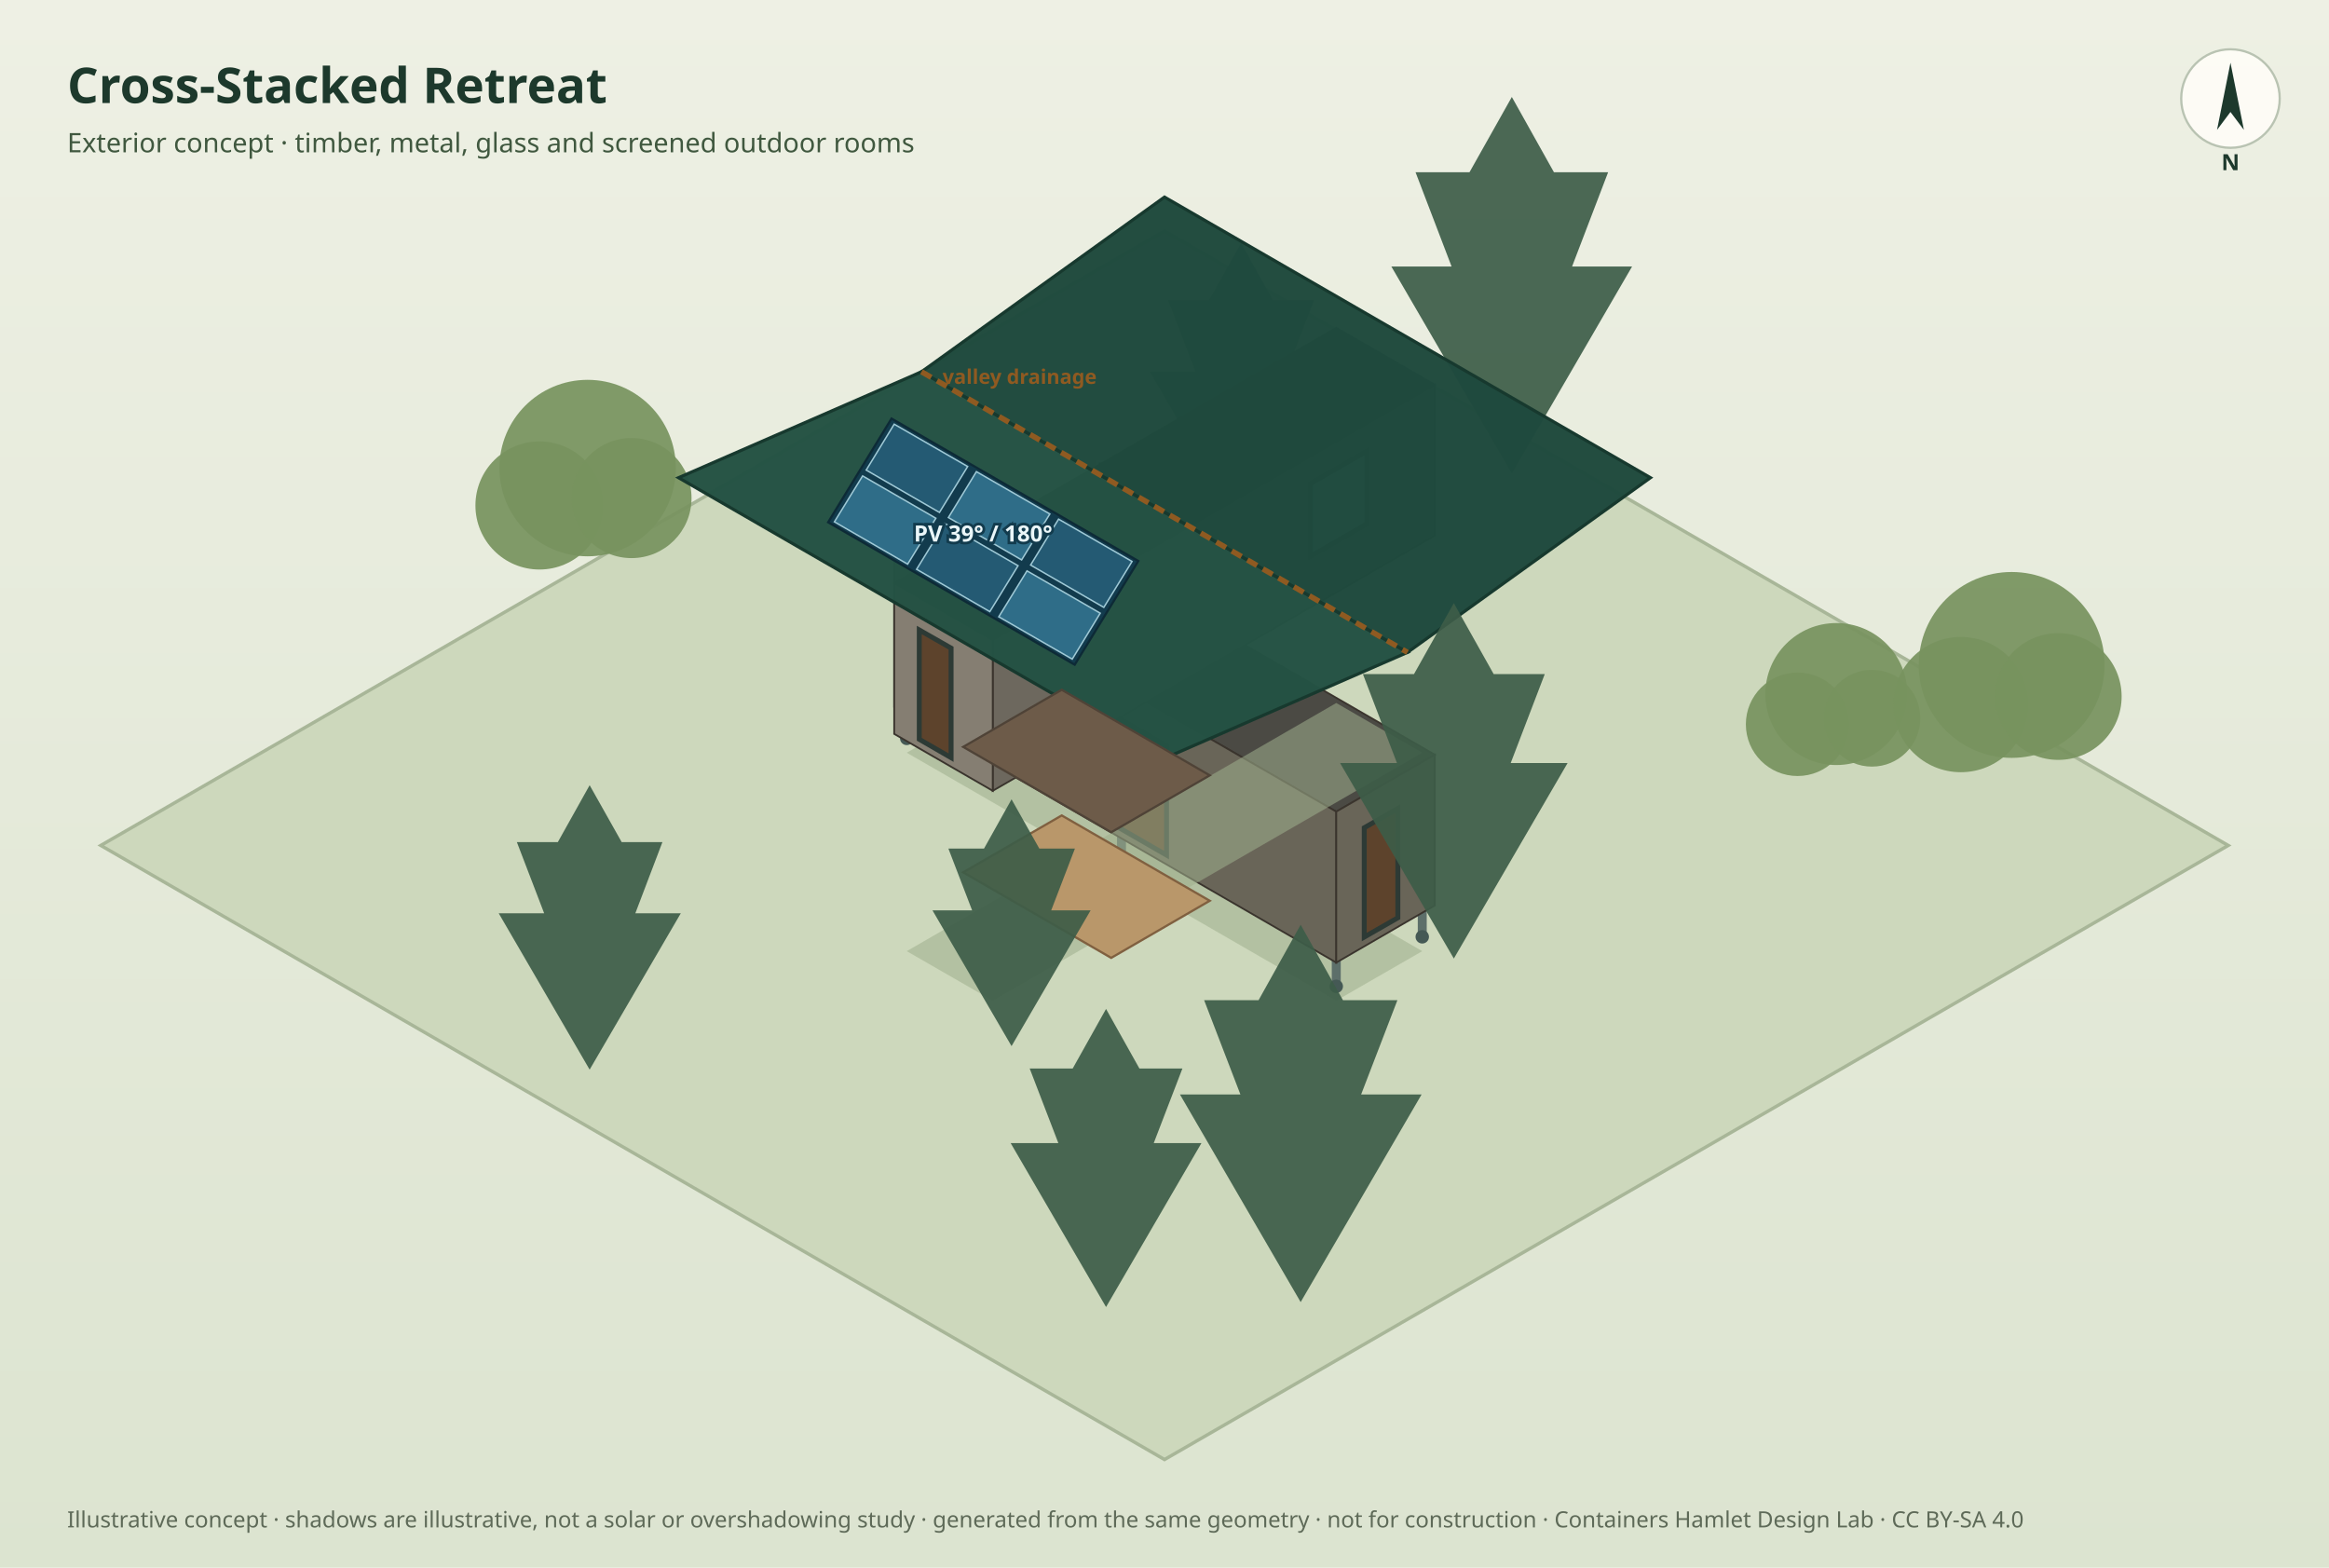
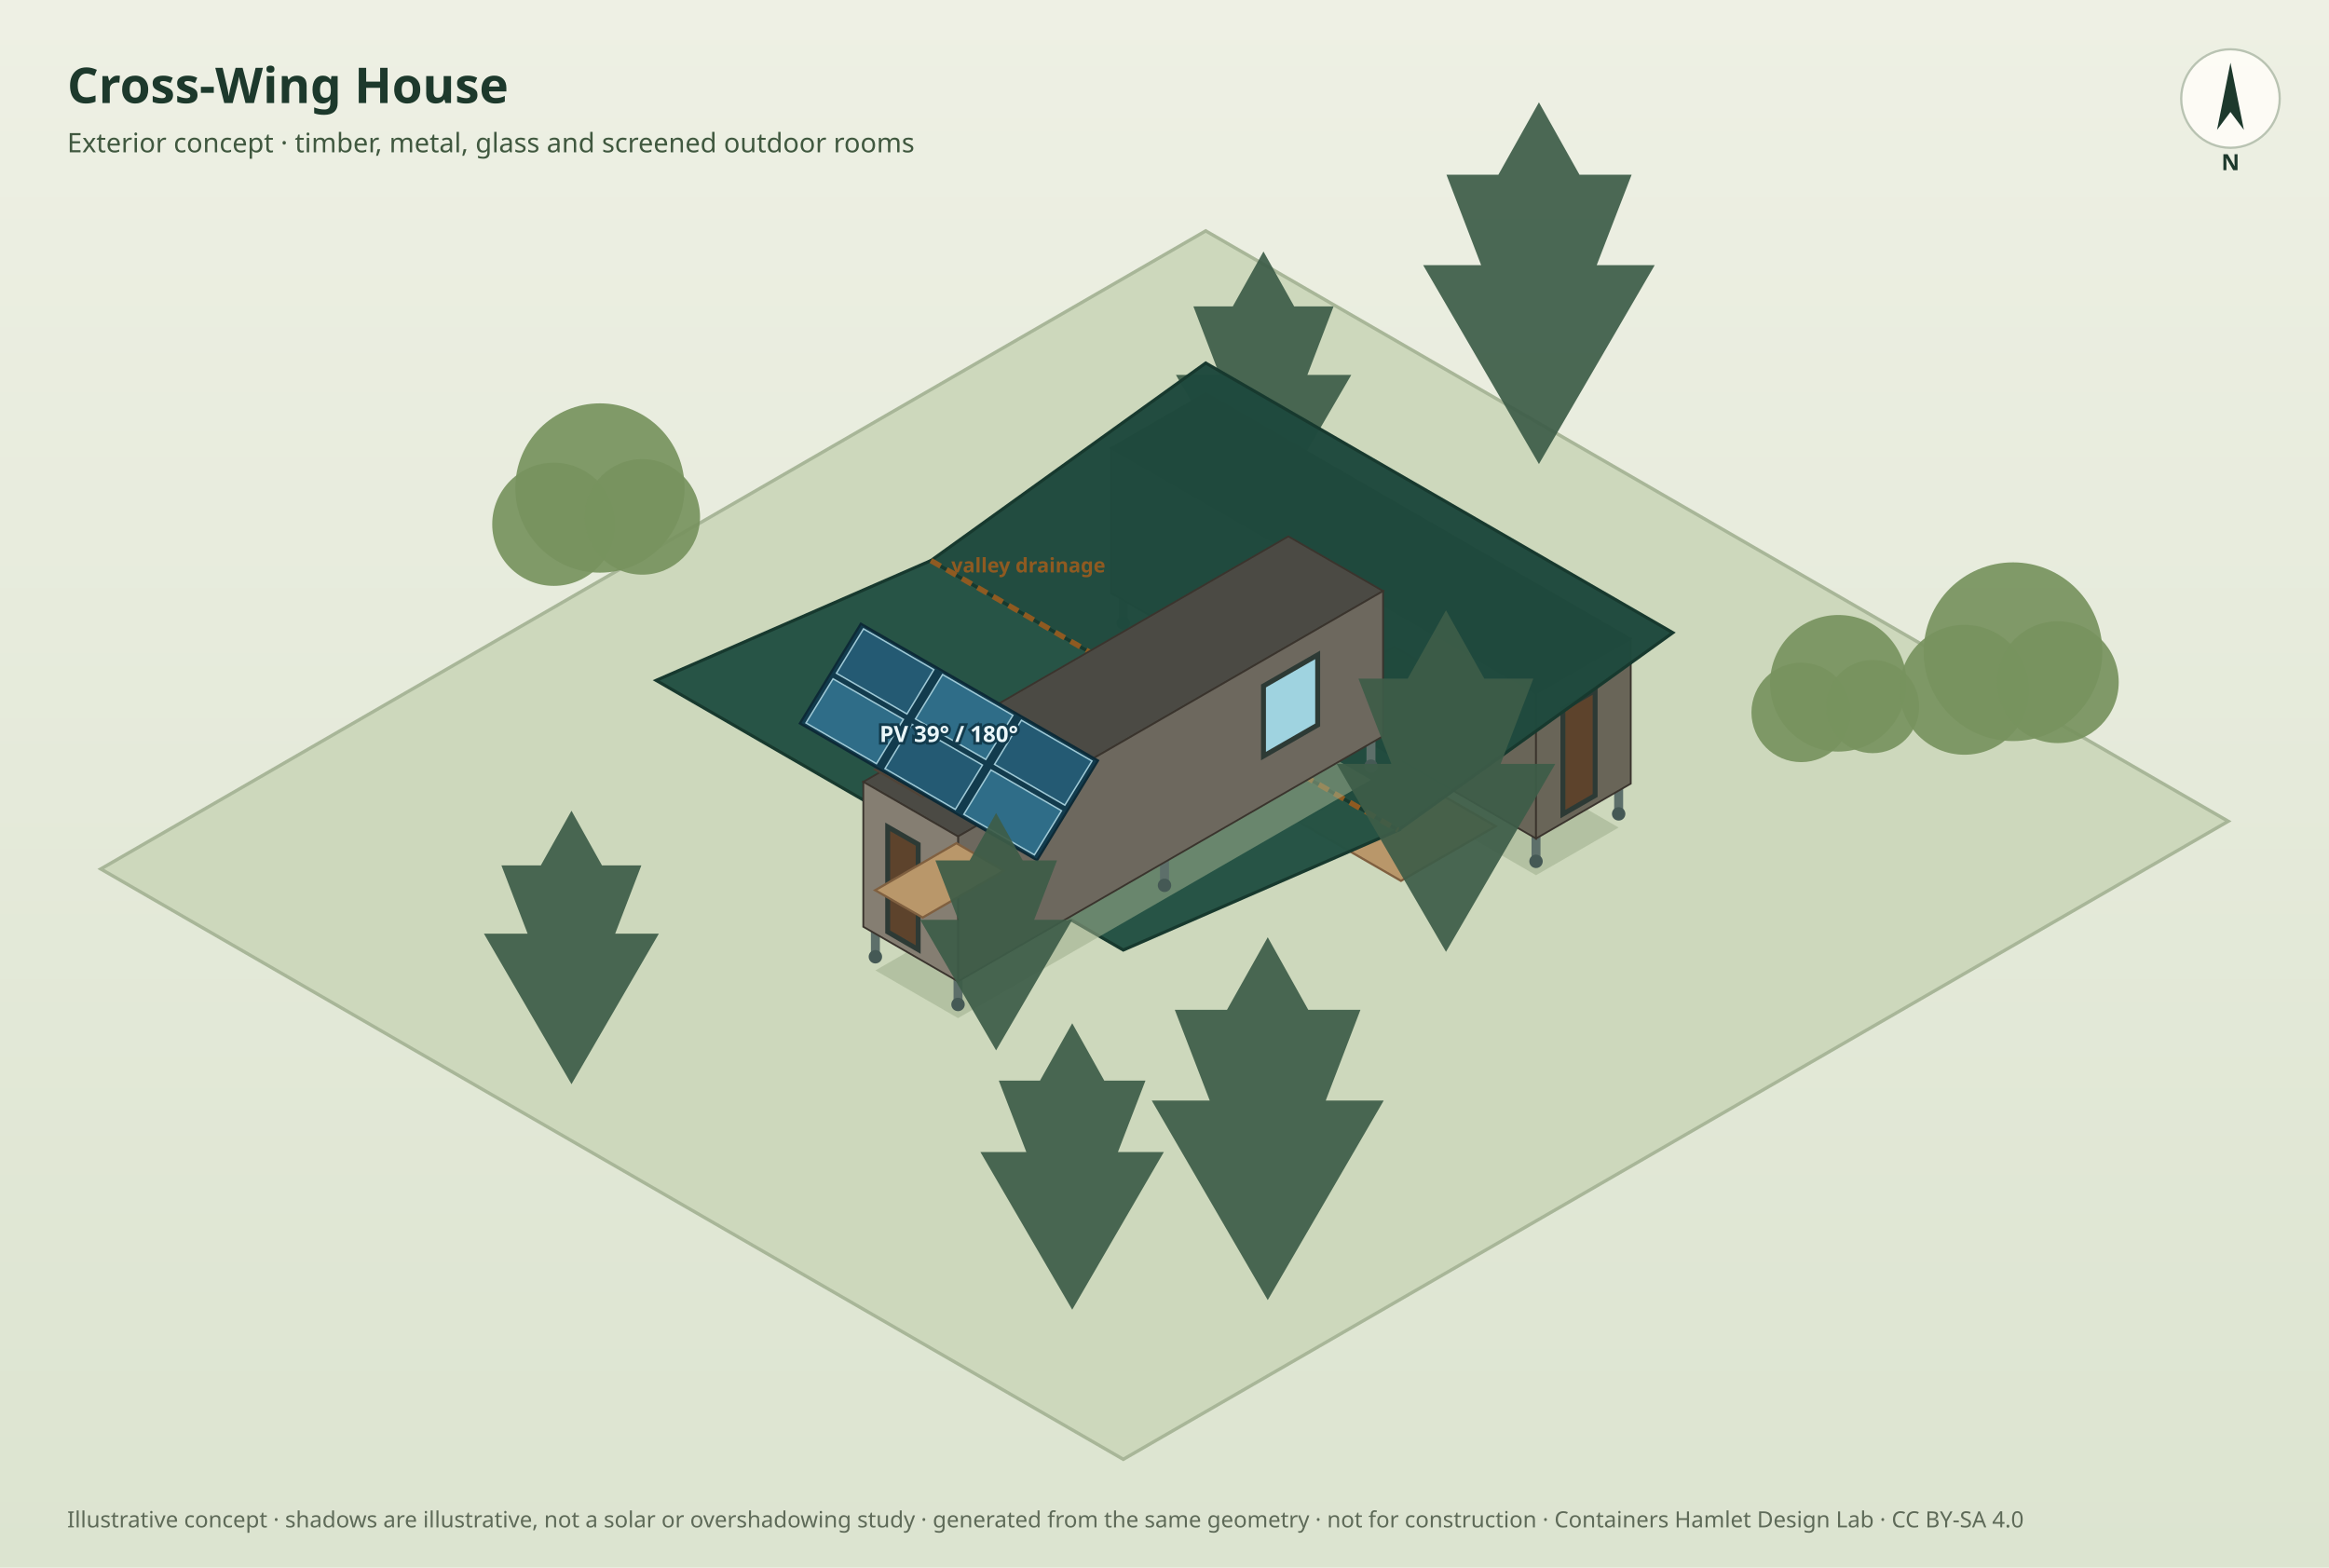
- <svg xmlns="http://www.w3.org/2000/svg" viewBox="0 0 1040 700" role="img" aria-labelledby="concept-hamlet-cross-stacked-retreat-exterior-t concept-hamlet-cross-stacked-retreat-exterior-d" data-plan-scale="18.2" data-plan-width="1040">
+ <svg xmlns="http://www.w3.org/2000/svg" viewBox="0 0 1040 700" role="img" aria-labelledby="concept-hamlet-cross-stacked-retreat-exterior-t concept-hamlet-cross-stacked-retreat-exterior-d" data-plan-scale="17.5" data-plan-width="1040">
  <defs>
    <linearGradient id="concept-hamlet-cross-stacked-retreat-exterior-sky" x1="0" y1="0" x2="0" y2="1">
      <stop offset="0" stop-color="#eef0e4" />
      <stop offset="1" stop-color="#dce4d0" />
    </linearGradient>
  </defs>
  <rect width="1040" height="700" fill="url(#concept-hamlet-cross-stacked-retreat-exterior-sky)" />
-   <path d="M520 103.2L995 377.5L520 651.7L45 377.5Z" fill="#cdd8bc" stroke="#a8b698" stroke-width="1.5" />
+   <path d="M538.4 103.1L995 366.7L501.6 651.6L45 388Z" fill="#cdd8bc" stroke="#a8b698" stroke-width="1.5" />
  <g fill="#78935f" fill-opacity="0.92">
-     <circle cx="820" cy="309.9" r="31.7" />
-     <circle cx="802.7" cy="323.4" r="23.1" />
-     <circle cx="835.9" cy="320.7" r="21.6" />
+     <circle cx="820.9" cy="305.1" r="30.5" />
+     <circle cx="804.3" cy="318.1" r="22.2" />
+     <circle cx="836.2" cy="315.5" r="20.8" />
+   </g>
+   <g fill="#78935f" fill-opacity="0.92">
+     <circle cx="898.9" cy="291" r="39.9" />
+     <circle cx="877.2" cy="308" r="29" />
+     <circle cx="918.9" cy="304.6" r="27.2" />
  </g>
  <g fill="#3d5d48" fill-opacity="0.92">
-     <path d="M554.2 235.9L594.9 165.9L574.5 165.9L586.8 134L568.4 134L554.2 108.6L539.9 134L521.6 134L533.8 165.9L513.4 165.9Z" />
+     <path d="M564.2 234.7L603.4 167.4L583.8 167.4L595.5 136.8L577.9 136.8L564.2 112.3L550.5 136.8L532.9 136.8L544.6 167.4L525.1 167.4Z" />
  </g>
  <g fill="#3d5d48" fill-opacity="0.92">
-     <path d="M675.1 211.4L728.8 119L702 119L718.1 76.9L693.9 76.9L675.1 43.3L656.2 76.9L632.1 76.9L648.2 119L621.3 119Z" />
+     <path d="M687.2 207.2L738.9 118.4L713 118.4L728.6 78L705.3 78L687.2 45.7L669.1 78L645.9 78L661.4 118.4L635.5 118.4Z" />
  </g>
  <g fill="#78935f" fill-opacity="0.92">
-     <circle cx="262.4" cy="209" r="39.4" />
-     <circle cx="240.9" cy="225.7" r="28.6" />
-     <circle cx="282" cy="222.4" r="26.8" />
+     <circle cx="267.9" cy="217.9" r="37.8" />
+     <circle cx="247.3" cy="234.1" r="27.5" />
+     <circle cx="286.8" cy="230.8" r="25.8" />
  </g>
-   <path d="M443.3 313.9 635.1 424.7 596.7 446.8 404.9 336.1Z" fill="#9eae8d" fill-opacity="0.55" />
-   <line x1="443.3" y1="307.6" x2="443.3" y2="293.6" stroke="#5d6f6a" stroke-width="4" />
-   <circle cx="443.3" cy="307.6" r="3" fill="#455955" />
-   <line x1="635.1" y1="418.3" x2="635.1" y2="404.3" stroke="#5d6f6a" stroke-width="4" />
-   <circle cx="635.1" cy="418.3" r="3" fill="#455955" />
-   <line x1="596.7" y1="440.4" x2="596.7" y2="426.5" stroke="#5d6f6a" stroke-width="4" />
-   <circle cx="596.7" cy="440.4" r="3" fill="#455955" />
-   <line x1="404.9" y1="329.7" x2="404.9" y2="315.7" stroke="#5d6f6a" stroke-width="4" />
-   <circle cx="404.9" cy="329.7" r="3" fill="#455955" />
-   <line x1="539.2" y1="362.9" x2="539.2" y2="349" stroke="#5d6f6a" stroke-width="4" />
-   <circle cx="539.2" cy="362.9" r="3" fill="#455955" />
-   <line x1="500.8" y1="385.1" x2="500.8" y2="371.1" stroke="#5d6f6a" stroke-width="4" />
-   <circle cx="500.8" cy="385.1" r="3" fill="#455955" />
-   <path d="M443.3 223 640.7 337 596.7 362.4 399.3 248.4Z" fill="#4b4a44" stroke="#3a342d" stroke-width="0.8" />
-   <path d="M399.3 315.7 596.7 429.8 596.7 362.4 399.3 248.4Z" fill="#696558" stroke="#3a342d" stroke-width="0.8" />
-   <path d="M640.7 404.3 596.7 429.8 596.7 362.4 640.7 337Z" fill="#696558" stroke="#3a342d" stroke-width="0.8" />
-   <path d="M476.8 356.4 520.9 381.8 520.9 333 476.8 307.6Z" fill="#5d432c" stroke="#2d3a35" stroke-width="2.2" />
-   <path d="M624.2 409.8 609.2 418.4 609.2 369.6 624.2 361Z" fill="#5d432c" stroke="#2d3a35" stroke-width="2.2" />
-   <path d="M635.1 336.1 443.3 446.8 404.9 424.7 596.7 313.9Z" fill="#9eae8d" fill-opacity="0.55" />
-   <text x="520" y="213.7" text-anchor="middle" font-family="system-ui, sans-serif" font-size="10" font-weight="800" fill="#1d392c" stroke="#faf8f2" stroke-width="2.4" paint-order="stroke">M2 · LEVEL 2</text>
-   <path d="M640.7 171.8 443.3 285.8 399.3 260.4 596.7 146.4Z" fill="#4b4a44" stroke="#3a342d" stroke-width="0.8" />
-   <path d="M640.7 239.1 443.3 353.1 443.3 285.8 640.7 171.8Z" fill="#6d685e" stroke="#3a342d" stroke-width="0.8" />
-   <path d="M443.3 353.1 399.3 327.7 399.3 260.4 443.3 285.8Z" fill="#857e72" stroke="#3a342d" stroke-width="0.8" />
-   <path d="M610.4 233.9 585.2 248.4 585.2 215.9 610.4 201.4Z" fill="#9fd3e0" stroke="#2d3a35" stroke-width="2.2" />
-   <path d="M424.7 338.3 410.5 330.1 410.5 281.3 424.7 289.4Z" fill="#5d432c" stroke="#2d3a35" stroke-width="2.2" />
-   <path d="M303 213.3 520 338.6 628.5 291.3 411.5 166Z" fill="#245244" fill-opacity="0.98" stroke="#17392e" stroke-width="1.4" />
-   <path d="M520 88 737 213.3 628.5 291.3 411.5 166Z" fill="#1f4a3d" fill-opacity="0.98" stroke="#17392e" stroke-width="1.4" />
-   <path d="M411.5 166 628.5 291.3" stroke="#8f5a21" stroke-width="2.4" stroke-dasharray="5 3" />
-   <text x="420.9" y="171.4" font-family="system-ui, sans-serif" font-size="9" font-weight="800" fill="#8f5a21">valley drainage</text>
-   <path d="M474.1 364.1 540.2 402.2 496.2 427.7 430.1 389.5Z" fill="#b9976a" stroke="#806040" stroke-width="1" />
-   <path d="M474.1 308 540.2 346.2 496.2 371.6 430.1 333.5Z" fill="#6d5b49" stroke="#4f4337" stroke-width="1" />
-   <path d="M369.8 233.2 479.9 296.8 508.3 250.5 398.1 186.9Z" fill="#123b4d" stroke="#0d2a36" stroke-width="1" />
-   <path d="M372.6 233 405.3 251.9 417.9 231.4 385.2 212.5Z" fill="#2f6d88" stroke="#9fc9d6" stroke-width="0.65" />
-   <path d="M409.3 254.2 442 273.1 454.6 252.6 421.9 233.7Z" fill="#245a73" stroke="#9fc9d6" stroke-width="0.65" />
-   <path d="M446 275.4 478.8 294.3 491.3 273.8 458.6 254.9Z" fill="#2f6d88" stroke="#9fc9d6" stroke-width="0.65" />
-   <path d="M386.8 209.9 419.5 228.8 432.1 208.3 399.3 189.4Z" fill="#245a73" stroke="#9fc9d6" stroke-width="0.65" />
-   <path d="M423.5 231.1 456.2 250 468.8 229.5 436 210.6Z" fill="#2f6d88" stroke="#9fc9d6" stroke-width="0.65" />
-   <path d="M460.2 252.3 492.9 271.2 505.5 250.7 472.7 231.8Z" fill="#245a73" stroke="#9fc9d6" stroke-width="0.65" />
-   <text x="439" y="241.8" text-anchor="middle" font-family="system-ui, sans-serif" font-size="10" font-weight="800" fill="#eaf6f9" stroke="#123b4d" stroke-width="2.4" paint-order="stroke">PV 39° / 180°</text>
+   <path d="M538.4 263 722.8 369.5 685.9 390.8 501.6 284.3Z" fill="#9eae8d" fill-opacity="0.55" />
+   <line x1="538.4" y1="256.9" x2="538.4" y2="243.5" stroke="#5d6f6a" stroke-width="4" />
+   <circle cx="538.4" cy="256.9" r="3" fill="#455955" />
+   <line x1="722.8" y1="363.4" x2="722.8" y2="349.9" stroke="#5d6f6a" stroke-width="4" />
+   <circle cx="722.8" cy="363.4" r="3" fill="#455955" />
+   <line x1="685.9" y1="384.6" x2="685.9" y2="371.2" stroke="#5d6f6a" stroke-width="4" />
+   <circle cx="685.9" cy="384.6" r="3" fill="#455955" />
+   <line x1="501.6" y1="278.2" x2="501.6" y2="264.8" stroke="#5d6f6a" stroke-width="4" />
+   <circle cx="501.6" cy="278.2" r="3" fill="#455955" />
+   <line x1="630.6" y1="310.1" x2="630.6" y2="296.7" stroke="#5d6f6a" stroke-width="4" />
+   <circle cx="630.6" cy="310.1" r="3" fill="#455955" />
+   <line x1="593.8" y1="331.4" x2="593.8" y2="318" stroke="#5d6f6a" stroke-width="4" />
+   <circle cx="593.8" cy="331.4" r="3" fill="#455955" />
+   <path d="M538.4 175.6 728.2 285.2 685.9 309.6 496.1 200.1Z" fill="#4b4a44" stroke="#3a342d" stroke-width="0.8" />
+   <path d="M496.1 264.8 685.9 374.4 685.9 309.6 496.1 200.1Z" fill="#696558" stroke="#3a342d" stroke-width="0.8" />
+   <path d="M728.2 349.9 685.9 374.4 685.9 309.6 728.2 285.2Z" fill="#696558" stroke="#3a342d" stroke-width="0.8" />
+   <path d="M570.7 303.9 613 328.3 613 281.4 570.7 256.9Z" fill="#5d432c" stroke="#2d3a35" stroke-width="2.2" />
+   <path d="M712.3 355.2 697.9 363.5 697.9 316.6 712.3 308.3Z" fill="#5d432c" stroke="#2d3a35" stroke-width="2.2" />
+   <path d="M622.5 342.7 667.9 368.9 625.6 393.3 580.2 367.1Z" fill="#b9976a" stroke="#806040" stroke-width="1" />
+   <path d="M622.5 288.8 667.9 315 625.6 339.5 580.2 313.3Z" fill="#6d5b49" stroke="#4f4337" stroke-width="1" />
+   <path d="M293 303.8 501.6 424.2 624.3 370.7 415.7 250.3Z" fill="#245244" fill-opacity="0.98" stroke="#17392e" stroke-width="1.4" />
+   <path d="M538.4 162.1 747 282.5 624.3 370.7 415.7 250.3Z" fill="#1f4a3d" fill-opacity="0.98" stroke="#17392e" stroke-width="1.4" />
+   <path d="M415.7 250.3 624.3 370.7" stroke="#8f5a21" stroke-width="2.4" stroke-dasharray="5 3" />
+   <text x="424.8" y="255.6" font-family="system-ui, sans-serif" font-size="9" font-weight="800" fill="#8f5a21">valley drainage</text>
+   <path d="M612.2 348.2 427.8 454.6 390.9 433.3 575.3 326.9Z" fill="#9eae8d" fill-opacity="0.55" />
+   <line x1="612.2" y1="342.1" x2="612.2" y2="328.7" stroke="#5d6f6a" stroke-width="4" />
+   <circle cx="612.2" cy="342.1" r="3" fill="#455955" />
+   <line x1="427.8" y1="448.5" x2="427.8" y2="435.1" stroke="#5d6f6a" stroke-width="4" />
+   <circle cx="427.8" cy="448.5" r="3" fill="#455955" />
+   <line x1="390.9" y1="427.2" x2="390.9" y2="413.8" stroke="#5d6f6a" stroke-width="4" />
+   <circle cx="390.9" cy="427.2" r="3" fill="#455955" />
+   <line x1="575.3" y1="320.8" x2="575.3" y2="307.4" stroke="#5d6f6a" stroke-width="4" />
+   <circle cx="575.3" cy="320.8" r="3" fill="#455955" />
+   <line x1="520" y1="395.3" x2="520" y2="381.9" stroke="#5d6f6a" stroke-width="4" />
+   <circle cx="520" cy="395.3" r="3" fill="#455955" />
+   <line x1="483.1" y1="374" x2="483.1" y2="360.6" stroke="#5d6f6a" stroke-width="4" />
+   <circle cx="483.1" cy="374" r="3" fill="#455955" />
+   <path d="M617.6 263.9 427.8 373.5 385.5 349.1 575.3 239.5Z" fill="#4b4a44" stroke="#3a342d" stroke-width="0.8" />
+   <path d="M617.6 328.7 427.8 438.2 427.8 373.5 617.6 263.9Z" fill="#6d685e" stroke="#3a342d" stroke-width="0.8" />
+   <path d="M427.8 438.2 385.5 413.8 385.5 349.1 427.8 373.5Z" fill="#857e72" stroke="#3a342d" stroke-width="0.8" />
+   <path d="M588.4 323.7 564.2 337.6 564.2 306.3 588.4 292.4Z" fill="#9fd3e0" stroke="#2d3a35" stroke-width="2.2" />
+   <path d="M410 424 396.4 416.1 396.4 369.2 410 377Z" fill="#5d432c" stroke="#2d3a35" stroke-width="2.2" />
+   <path d="M448.3 388.8 412 409.7 390.8 397.5 427.1 376.5Z" fill="#b9976a" stroke="#806040" stroke-width="1" />
+   <path d="M448.3 334.9 412 355.8 390.8 343.6 427.1 322.7Z" fill="#6d5b49" stroke="#4f4337" stroke-width="1" />
+   <path d="M357.2 323 463.1 384.1 490.3 339.6 384.4 278.5Z" fill="#123b4d" stroke="#0d2a36" stroke-width="1" />
+   <path d="M359.9 322.8 391.4 341 403.4 321.2 372 303.1Z" fill="#2f6d88" stroke="#9fc9d6" stroke-width="0.65" />
+   <path d="M395.2 343.2 426.6 361.4 438.7 341.6 407.2 323.4Z" fill="#245a73" stroke="#9fc9d6" stroke-width="0.65" />
+   <path d="M430.4 363.6 461.9 381.7 474 362 442.5 343.8Z" fill="#2f6d88" stroke="#9fc9d6" stroke-width="0.65" />
+   <path d="M373.5 300.6 405 318.8 417 299 385.6 280.8Z" fill="#245a73" stroke="#9fc9d6" stroke-width="0.65" />
+   <path d="M408.8 321 440.2 339.1 452.3 319.4 420.9 301.2Z" fill="#2f6d88" stroke="#9fc9d6" stroke-width="0.65" />
+   <path d="M444.1 341.3 475.5 359.5 487.6 339.8 456.1 321.6Z" fill="#245a73" stroke="#9fc9d6" stroke-width="0.65" />
+   <text x="423.7" y="331.3" text-anchor="middle" font-family="system-ui, sans-serif" font-size="10" font-weight="800" fill="#eaf6f9" stroke="#123b4d" stroke-width="2.4" paint-order="stroke">PV 39° / 180°</text>
  <g fill="#3d5d48" fill-opacity="0.92">
-     <path d="M451.7 467.1L487 406.5L469.4 406.5L480 378.9L464.1 378.9L451.7 356.9L439.4 378.9L423.5 378.9L434.1 406.5L416.4 406.5Z" />
+     <path d="M444.8 469L478.8 410.7L461.8 410.7L472 384.2L456.7 384.2L444.8 363L433 384.2L417.7 384.2L427.9 410.7L410.9 410.7Z" />
  </g>
  <g fill="#3d5d48" fill-opacity="0.92">
-     <path d="M580.8 581.4L634.8 488.7L607.8 488.7L624 446.6L599.7 446.6L580.8 412.9L562 446.6L537.7 446.6L553.9 488.7L526.9 488.7Z" />
-   </g>
-   <g fill="#78935f" fill-opacity="0.92">
-     <circle cx="898.3" cy="296.9" r="41.5" />
-     <circle cx="875.6" cy="314.6" r="30.2" />
-     <circle cx="919.1" cy="311" r="28.3" />
+     <path d="M566.1 580.5L617.9 491.4L592 491.4L607.5 450.9L584.2 450.9L566.1 418.5L547.9 450.9L524.6 450.9L540.2 491.4L514.3 491.4Z" />
  </g>
  <g fill="#3d5d48" fill-opacity="0.92">
-     <path d="M263.3 477.6L304 407.8L283.7 407.8L295.8 376L277.6 376L263.3 350.6L249.1 376L230.8 376L243 407.8L222.7 407.8Z" />
+     <path d="M255.2 484.1L294.2 416.9L274.7 416.9L286.4 386.4L268.8 386.4L255.2 362L241.5 386.4L223.9 386.4L235.6 416.9L216.1 416.9Z" />
  </g>
  <g fill="#3d5d48" fill-opacity="0.92">
-     <path d="M493.9 583.6L536.5 510.4L515.2 510.4L528 477.1L508.8 477.1L493.9 450.5L479 477.1L459.8 477.1L472.6 510.4L451.3 510.4Z" />
+     <path d="M478.8 584.8L519.7 514.4L499.2 514.4L511.5 482.5L493.1 482.5L478.8 456.9L464.4 482.5L446 482.5L458.3 514.4L437.8 514.4Z" />
  </g>
  <g fill="#3d5d48" fill-opacity="0.92">
-     <path d="M649.2 428L700 340.7L674.6 340.7L689.8 301L667 301L649.2 269.3L631.4 301L608.6 301L623.8 340.7L598.4 340.7Z" />
+     <path d="M645.7 425L694.5 341.1L670.1 341.1L684.7 303L662.8 303L645.7 272.5L628.6 303L606.6 303L621.3 341.1L596.9 341.1Z" />
  </g>
-   <text x="30" y="46" font-family="system-ui, sans-serif" font-size="22" font-weight="800" fill="#1d392c">Cross-Stacked Retreat</text>
+   <text x="30" y="46" font-family="system-ui, sans-serif" font-size="22" font-weight="800" fill="#1d392c">Cross-Wing House</text>
  <text x="30" y="68" font-family="system-ui, sans-serif" font-size="12" fill="#40583f">Exterior concept · timber, metal, glass and screened outdoor rooms</text>
  <g aria-hidden="true">
    <circle cx="996" cy="44" r="22" fill="#fffdf7" fill-opacity="0.9" stroke="#b9c3b2" />
    <path d="M996 28l6 30l-6 -8l-6 8z" fill="#1d392c" />
    <text x="996" y="76" text-anchor="middle" font-size="10" font-weight="700" font-family="system-ui, sans-serif" fill="#1d392c">N</text>
  </g>
  <text x="30" y="682" font-family="system-ui, sans-serif" font-size="10" fill="#5e6a58">Illustrative concept · shadows are illustrative, not a solar or overshadowing study · generated from the same geometry · not for construction · Containers Hamlet Design Lab · CC BY-SA 4.0</text>
</svg>
